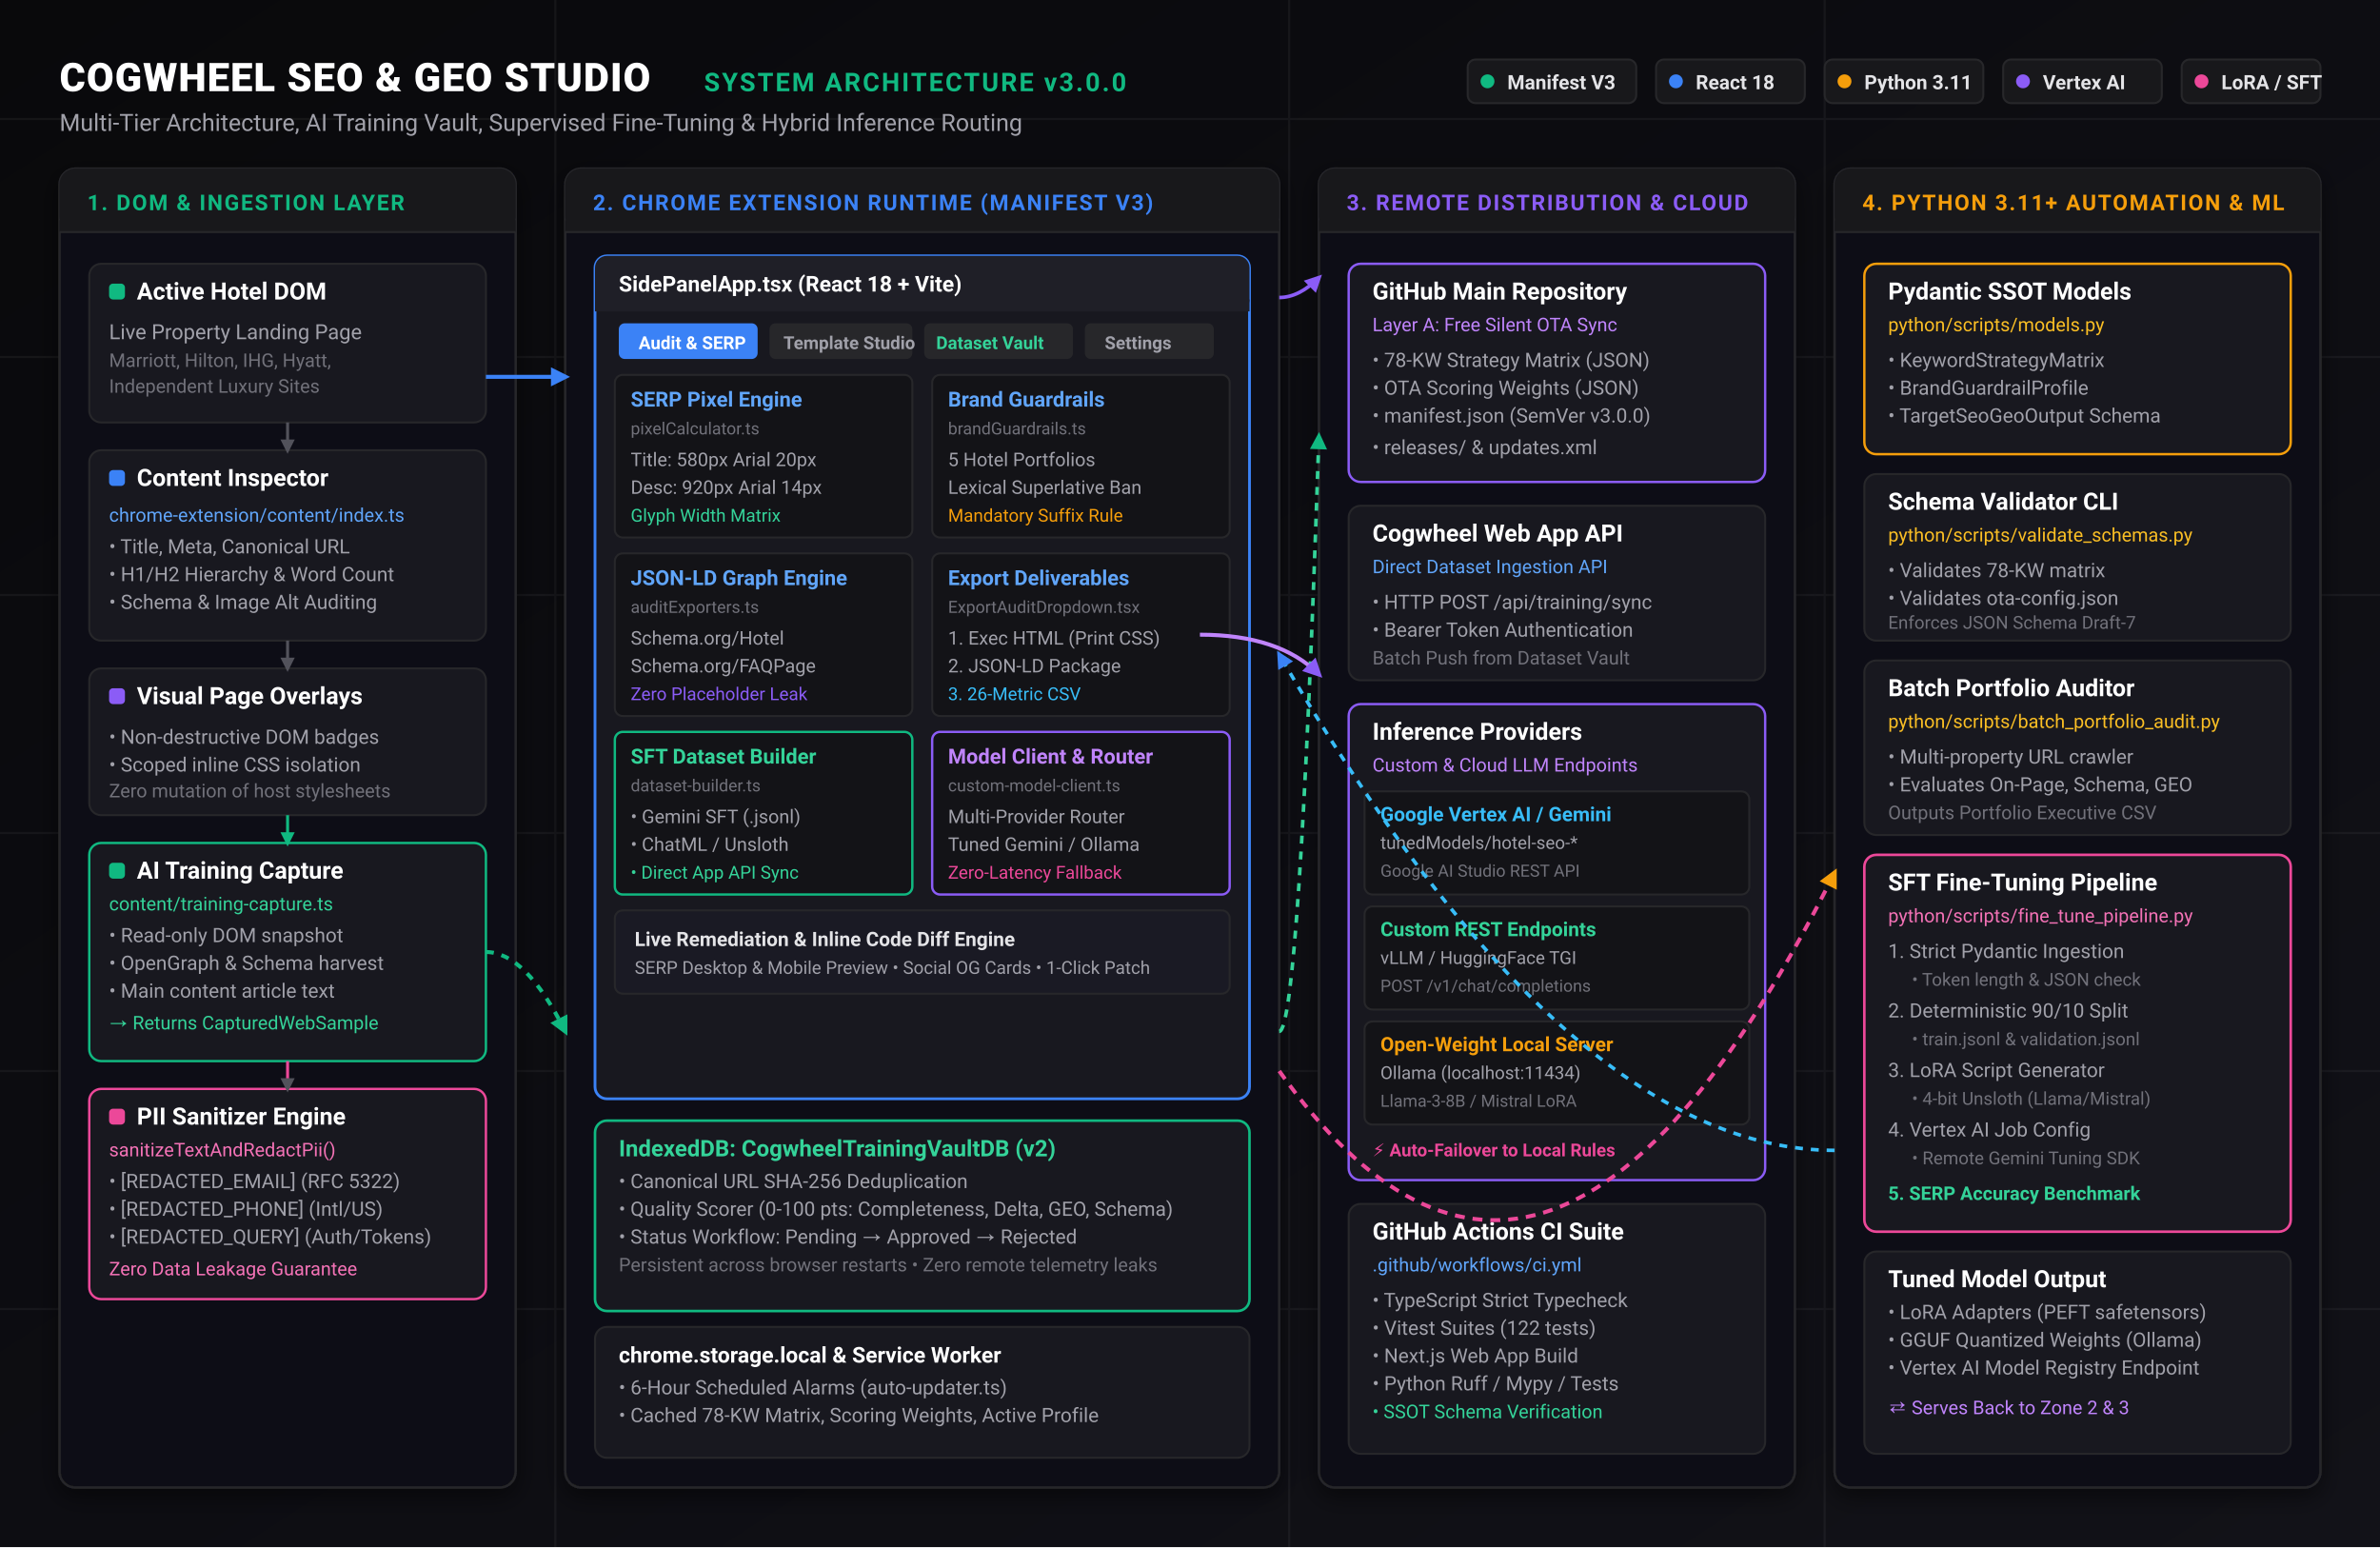
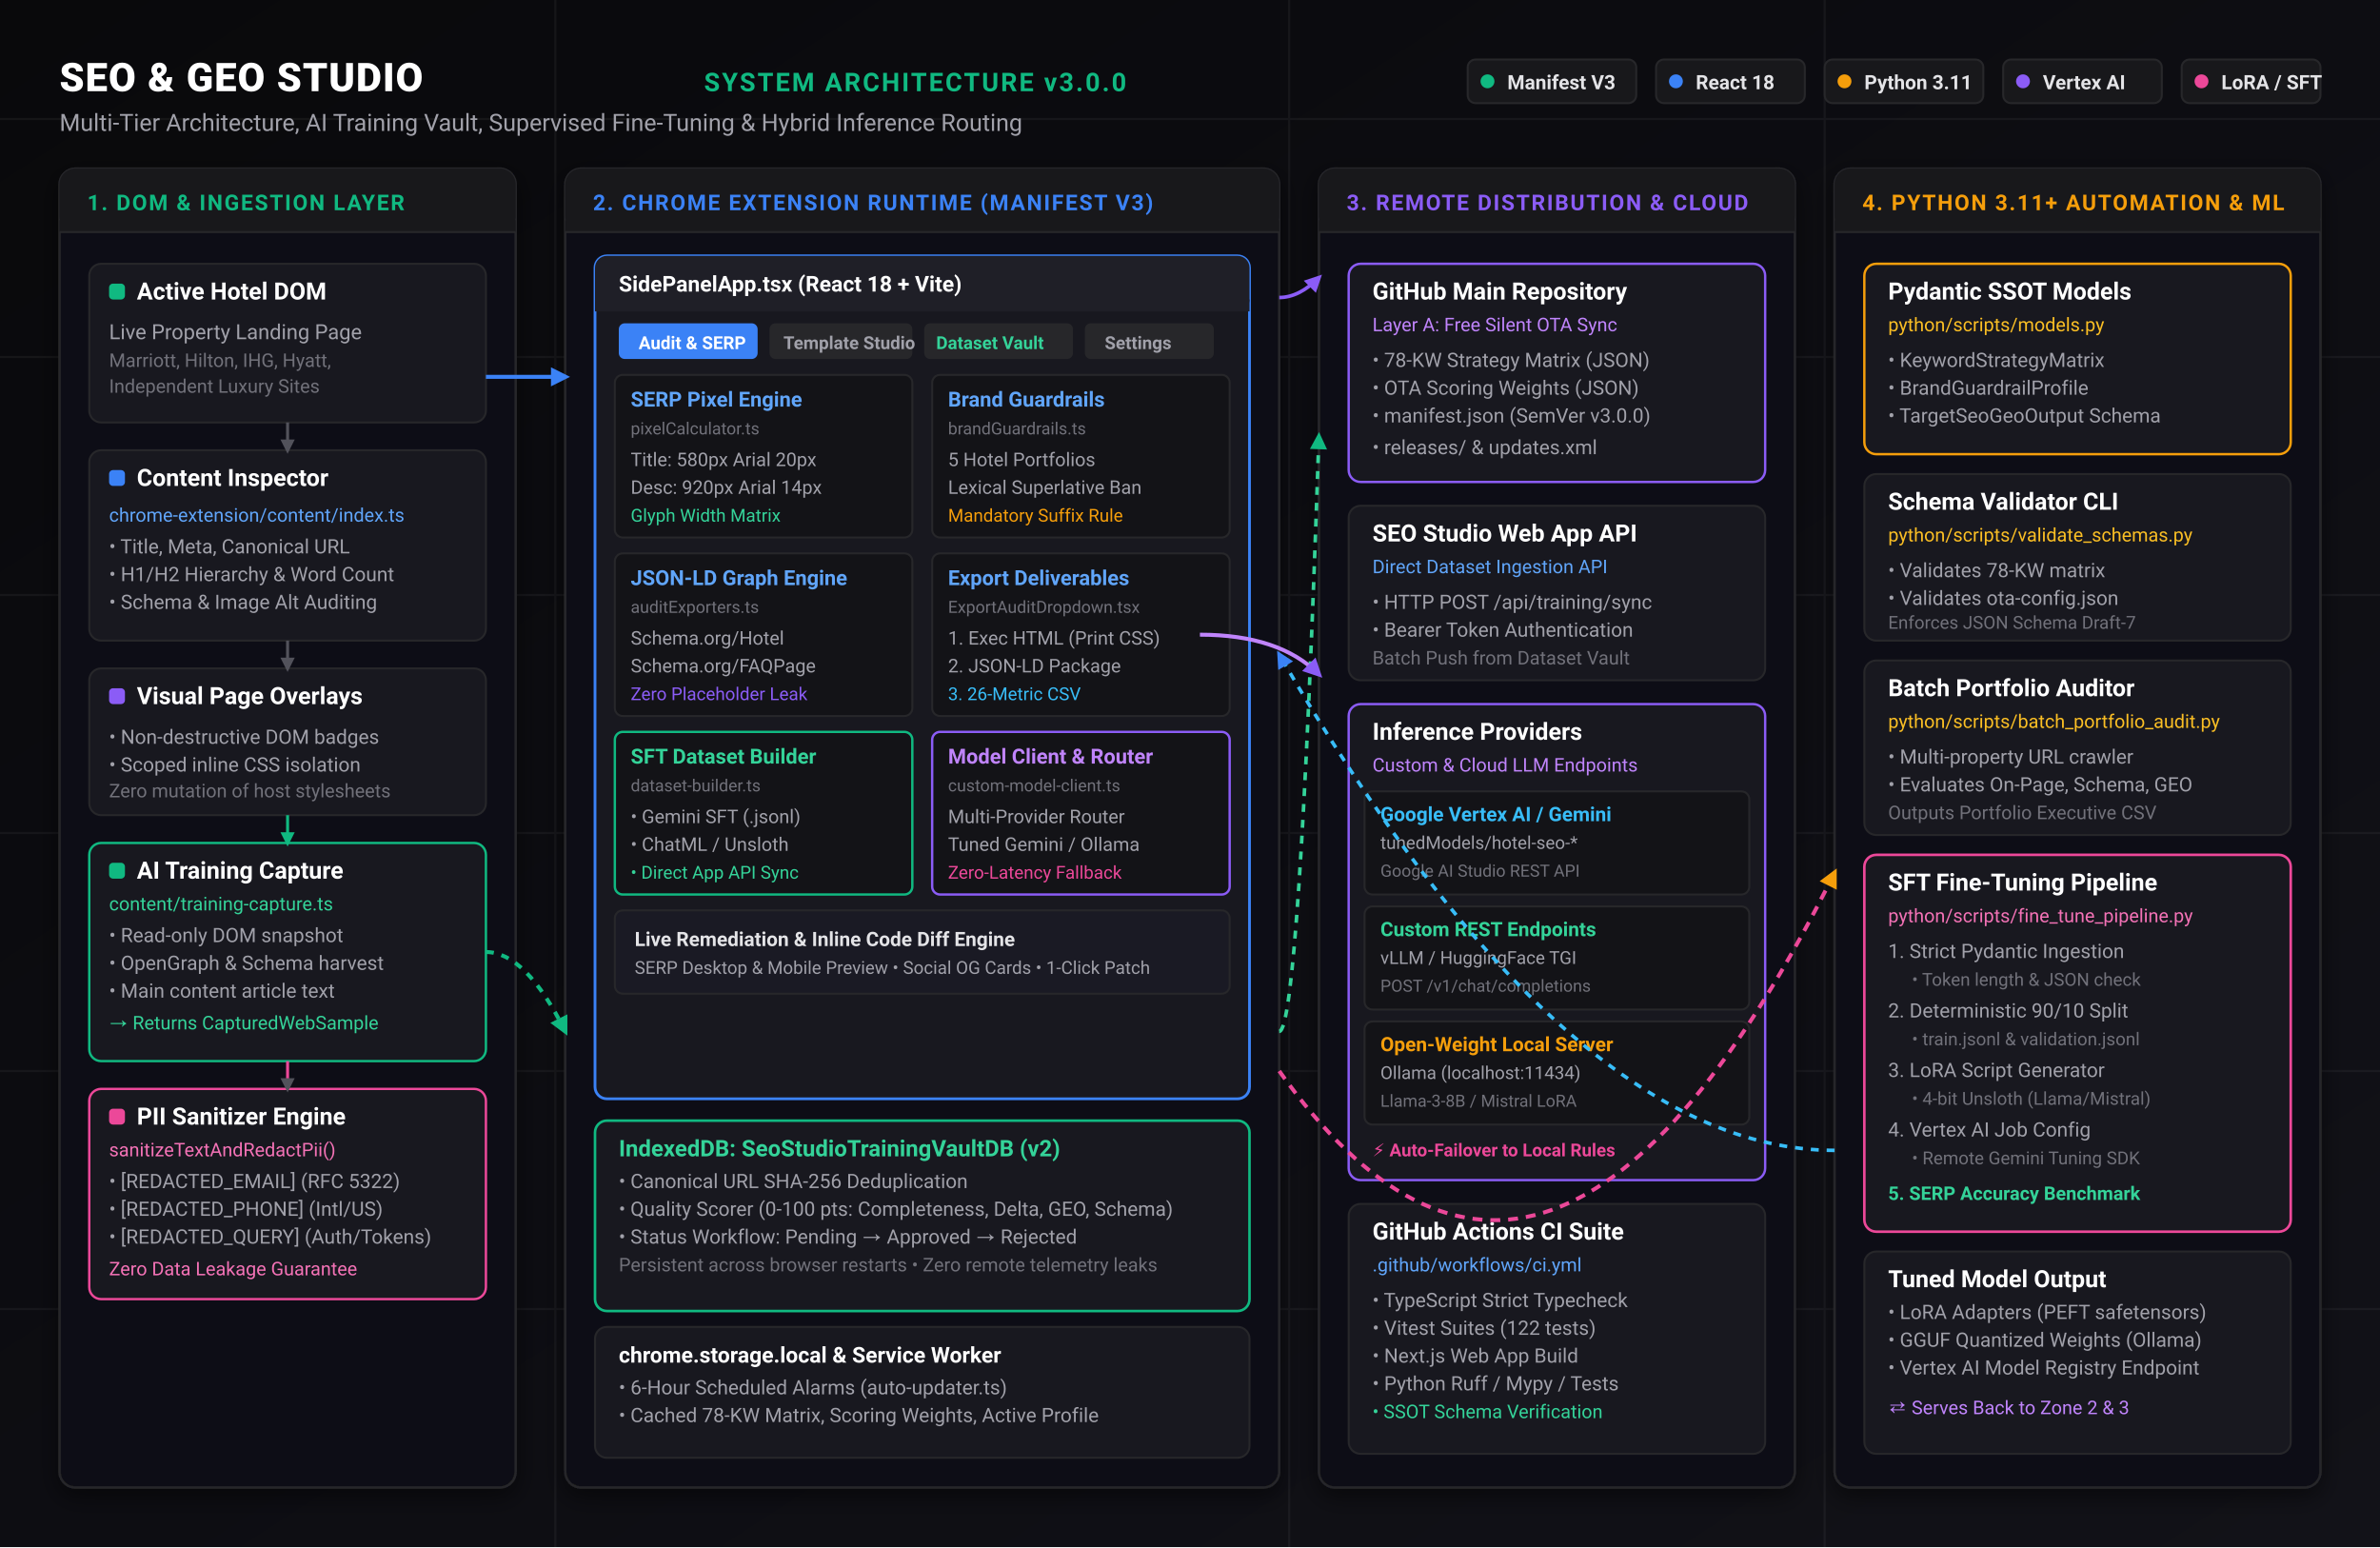
<svg xmlns="http://www.w3.org/2000/svg" viewBox="0 0 1200 780" width="100%" height="100%" style="background:#09090b; font-family: -apple-system, BlinkMacSystemFont, 'Segoe UI', Roboto, Helvetica, Arial, sans-serif;">
  <defs>
    <linearGradient id="bg-grad" x1="0%" y1="0%" x2="100%" y2="100%">
      <stop offset="0%" stop-color="#09090b" />
      <stop offset="50%" stop-color="#0d0d12" />
      <stop offset="100%" stop-color="#121218" />
    </linearGradient>
    <linearGradient id="blue-grad" x1="0%" y1="0%" x2="100%" y2="100%">
      <stop offset="0%" stop-color="#3b82f6" />
      <stop offset="100%" stop-color="#1d4ed8" />
    </linearGradient>
    <linearGradient id="emerald-grad" x1="0%" y1="0%" x2="100%" y2="100%">
      <stop offset="0%" stop-color="#10b981" />
      <stop offset="100%" stop-color="#047857" />
    </linearGradient>
    <linearGradient id="purple-grad" x1="0%" y1="0%" x2="100%" y2="100%">
      <stop offset="0%" stop-color="#8b5cf6" />
      <stop offset="100%" stop-color="#6d28d9" />
    </linearGradient>
    <linearGradient id="amber-grad" x1="0%" y1="0%" x2="100%" y2="100%">
      <stop offset="0%" stop-color="#f59e0b" />
      <stop offset="100%" stop-color="#b45309" />
    </linearGradient>
    <filter id="glow-blue" x="-20%" y="-20%" width="140%" height="140%">
      <feGaussianBlur stdDeviation="6" result="blur" />
      <feComposite in="SourceGraphic" in2="blur" operator="over" />
    </filter>
    <filter id="card-shadow" x="-10%" y="-10%" width="120%" height="120%">
      <feDropShadow dx="0" dy="4" stdDeviation="6" flood-color="#000000" flood-opacity="0.5" />
    </filter>
    <marker id="arrow-blue" viewBox="0 0 10 10" refX="6" refY="5" markerWidth="6" markerHeight="6" orient="auto-start-reverse">
      <path d="M 0 1 L 8 5 L 0 9 z" fill="#3b82f6" />
    </marker>
    <marker id="arrow-emerald" viewBox="0 0 10 10" refX="6" refY="5" markerWidth="6" markerHeight="6" orient="auto-start-reverse">
      <path d="M 0 1 L 8 5 L 0 9 z" fill="#10b981" />
    </marker>
    <marker id="arrow-purple" viewBox="0 0 10 10" refX="6" refY="5" markerWidth="6" markerHeight="6" orient="auto-start-reverse">
      <path d="M 0 1 L 8 5 L 0 9 z" fill="#8b5cf6" />
    </marker>
    <marker id="arrow-amber" viewBox="0 0 10 10" refX="6" refY="5" markerWidth="6" markerHeight="6" orient="auto-start-reverse">
      <path d="M 0 1 L 8 5 L 0 9 z" fill="#f59e0b" />
    </marker>
    <marker id="arrow-gray" viewBox="0 0 10 10" refX="6" refY="5" markerWidth="6" markerHeight="6" orient="auto-start-reverse">
      <path d="M 0 1 L 8 5 L 0 9 z" fill="#52525b" />
    </marker>
  </defs>
  <rect width="1200" height="780" fill="url(#bg-grad)" />
  <g opacity="0.05" stroke="#ffffff" stroke-width="1">
    <line x1="0" y1="60" x2="1200" y2="60" />
    <line x1="0" y1="180" x2="1200" y2="180" />
    <line x1="0" y1="300" x2="1200" y2="300" />
    <line x1="0" y1="420" x2="1200" y2="420" />
    <line x1="0" y1="540" x2="1200" y2="540" />
    <line x1="0" y1="660" x2="1200" y2="660" />
    <line x1="280" y1="0" x2="280" y2="780" />
    <line x1="650" y1="0" x2="650" y2="780" />
    <line x1="920" y1="0" x2="920" y2="780" />
  </g>
  <g transform="translate(30, 22)">
-     <text x="0" y="24" fill="#ffffff" font-size="20" font-weight="800" letter-spacing="0.5">COGWHEEL SEO &amp; GEO STUDIO</text>
+     <text x="0" y="24" fill="#ffffff" font-size="20" font-weight="800" letter-spacing="0.5">SEO &amp; GEO STUDIO</text>
    <text x="325" y="24" fill="#10b981" font-size="13" font-weight="700" letter-spacing="1">SYSTEM ARCHITECTURE v3.0.0</text>
    <text x="0" y="44" fill="#a1a1aa" font-size="12">Multi-Tier Architecture, AI Training Vault, Supervised Fine-Tuning &amp; Hybrid Inference Routing</text>
    <g transform="translate(710, 8)">
      <rect x="0" y="0" width="85" height="22" rx="4" fill="#18181b" stroke="#27272a" />
      <circle cx="10" cy="11" r="3.5" fill="#10b981" />
      <text x="20" y="15" fill="#e4e4e7" font-size="10" font-weight="600">Manifest V3</text>
      <rect x="95" y="0" width="75" height="22" rx="4" fill="#18181b" stroke="#27272a" />
      <circle cx="105" cy="11" r="3.5" fill="#3b82f6" />
      <text x="115" y="15" fill="#e4e4e7" font-size="10" font-weight="600">React 18</text>
      <rect x="180" y="0" width="80" height="22" rx="4" fill="#18181b" stroke="#27272a" />
      <circle cx="190" cy="11" r="3.5" fill="#f59e0b" />
      <text x="200" y="15" fill="#e4e4e7" font-size="10" font-weight="600">Python 3.11</text>
      <rect x="270" y="0" width="80" height="22" rx="4" fill="#18181b" stroke="#27272a" />
      <circle cx="280" cy="11" r="3.5" fill="#8b5cf6" />
      <text x="290" y="15" fill="#e4e4e7" font-size="10" font-weight="600">Vertex AI</text>
      <rect x="360" y="0" width="70" height="22" rx="4" fill="#18181b" stroke="#27272a" />
      <circle cx="370" cy="11" r="3.5" fill="#ec4899" />
      <text x="380" y="15" fill="#e4e4e7" font-size="10" font-weight="600">LoRA / SFT</text>
    </g>
  </g>
  <g transform="translate(30, 85)">
    <rect width="230" height="665" rx="8" fill="#111116" stroke="#27272a" stroke-width="1.2" filter="url(#card-shadow)" />
    <rect width="230" height="32" rx="8" fill="#18181b" />
    <rect y="26" width="230" height="6" fill="#18181b" />
    <line x1="0" y1="32" x2="230" y2="32" stroke="#27272a" />
    <text x="14" y="21" fill="#10b981" font-size="11" font-weight="700" letter-spacing="0.8">1. DOM &amp; INGESTION LAYER</text>
    <g transform="translate(15, 48)">
      <rect width="200" height="80" rx="6" fill="#18181f" stroke="#27272a" />
      <rect x="10" y="10" width="8" height="8" rx="2" fill="#10b981" />
      <text x="24" y="18" fill="#ffffff" font-size="12" font-weight="700">Active Hotel DOM</text>
      <text x="10" y="38" fill="#a1a1aa" font-size="10.5">Live Property Landing Page</text>
      <text x="10" y="52" fill="#71717a" font-size="9.5">Marriott, Hilton, IHG, Hyatt,</text>
      <text x="10" y="65" fill="#71717a" font-size="9.5">Independent Luxury Sites</text>
    </g>
    <g transform="translate(15, 142)">
      <rect width="200" height="96" rx="6" fill="#18181f" stroke="#27272a" />
      <rect x="10" y="10" width="8" height="8" rx="2" fill="#3b82f6" />
      <text x="24" y="18" fill="#ffffff" font-size="12" font-weight="700">Content Inspector</text>
      <text x="10" y="36" fill="#60a5fa" font-size="9.5">chrome-extension/content/index.ts</text>
      <text x="10" y="52" fill="#a1a1aa" font-size="10">• Title, Meta, Canonical URL</text>
      <text x="10" y="66" fill="#a1a1aa" font-size="10">• H1/H2 Hierarchy &amp; Word Count</text>
      <text x="10" y="80" fill="#a1a1aa" font-size="10">• Schema &amp; Image Alt Auditing</text>
    </g>
    <g transform="translate(15, 252)">
      <rect width="200" height="74" rx="6" fill="#18181f" stroke="#27272a" />
      <rect x="10" y="10" width="8" height="8" rx="2" fill="#8b5cf6" />
      <text x="24" y="18" fill="#ffffff" font-size="12" font-weight="700">Visual Page Overlays</text>
      <text x="10" y="38" fill="#a1a1aa" font-size="10">• Non-destructive DOM badges</text>
      <text x="10" y="52" fill="#a1a1aa" font-size="10">• Scoped inline CSS isolation</text>
      <text x="10" y="65" fill="#71717a" font-size="9.5">Zero mutation of host stylesheets</text>
    </g>
    <g transform="translate(15, 340)">
      <rect width="200" height="110" rx="6" fill="#18181f" stroke="#10b981" stroke-width="1.2" />
      <rect x="10" y="10" width="8" height="8" rx="2" fill="#10b981" />
      <text x="24" y="18" fill="#ffffff" font-size="12" font-weight="700">AI Training Capture</text>
      <text x="10" y="34" fill="#34d399" font-size="9.5">content/training-capture.ts</text>
      <text x="10" y="50" fill="#a1a1aa" font-size="10">• Read-only DOM snapshot</text>
      <text x="10" y="64" fill="#a1a1aa" font-size="10">• OpenGraph &amp; Schema harvest</text>
      <text x="10" y="78" fill="#a1a1aa" font-size="10">• Main content article text</text>
      <text x="10" y="94" fill="#34d399" font-size="9.5">→ Returns CapturedWebSample</text>
    </g>
    <g transform="translate(15, 464)">
      <rect width="200" height="106" rx="6" fill="#18181f" stroke="#ec4899" stroke-width="1.2" />
      <rect x="10" y="10" width="8" height="8" rx="2" fill="#ec4899" />
      <text x="24" y="18" fill="#ffffff" font-size="12" font-weight="700">PII Sanitizer Engine</text>
      <text x="10" y="34" fill="#f472b6" font-size="9.5">sanitizeTextAndRedactPii()</text>
      <text x="10" y="50" fill="#a1a1aa" font-size="10">• [REDACTED_EMAIL] (RFC 5322)</text>
      <text x="10" y="64" fill="#a1a1aa" font-size="10">• [REDACTED_PHONE] (Intl/US)</text>
      <text x="10" y="78" fill="#a1a1aa" font-size="10">• [REDACTED_QUERY] (Auth/Tokens)</text>
      <text x="10" y="94" fill="#f472b6" font-size="9.5">Zero Data Leakage Guarantee</text>
    </g>
    <line x1="115" y1="128" x2="115" y2="142" stroke="#52525b" stroke-width="1.5" marker-end="url(#arrow-gray)" />
    <line x1="115" y1="238" x2="115" y2="252" stroke="#52525b" stroke-width="1.5" marker-end="url(#arrow-gray)" />
    <line x1="115" y1="326" x2="115" y2="340" stroke="#10b981" stroke-width="1.5" marker-end="url(#arrow-emerald)" />
    <line x1="115" y1="450" x2="115" y2="464" stroke="#ec4899" stroke-width="1.5" marker-end="url(#arrow-gray)" />
  </g>
  <g transform="translate(285, 85)">
    <rect width="360" height="665" rx="8" fill="#111116" stroke="#27272a" stroke-width="1.2" filter="url(#card-shadow)" />
    <rect width="360" height="32" rx="8" fill="#18181b" />
    <rect y="26" width="360" height="6" fill="#18181b" />
    <line x1="0" y1="32" x2="360" y2="32" stroke="#27272a" />
    <text x="14" y="21" fill="#3b82f6" font-size="11" font-weight="700" letter-spacing="0.8">2. CHROME EXTENSION RUNTIME (MANIFEST V3)</text>
    <g transform="translate(15, 44)">
      <rect width="330" height="425" rx="6" fill="#18181f" stroke="#3b82f6" stroke-width="1.4" />
      <rect width="330" height="28" rx="6" fill="#1f1f27" />
      <rect y="22" width="330" height="6" fill="#1f1f27" />
      <text x="12" y="18" fill="#ffffff" font-size="11" font-weight="700">SidePanelApp.tsx (React 18 + Vite)</text>
      <g transform="translate(12, 34)">
        <rect x="0" y="0" width="70" height="18" rx="3" fill="#3b82f6" />
        <text x="10" y="13" fill="#ffffff" font-size="9" font-weight="700">Audit &amp; SERP</text>
        <rect x="76" y="0" width="72" height="18" rx="3" fill="#27272a" />
        <text x="83" y="13" fill="#a1a1aa" font-size="9" font-weight="600">Template Studio</text>
        <rect x="154" y="0" width="75" height="18" rx="3" fill="#27272a" />
        <text x="160" y="13" fill="#34d399" font-size="9" font-weight="700">Dataset Vault</text>
        <rect x="235" y="0" width="65" height="18" rx="3" fill="#27272a" />
        <text x="245" y="13" fill="#a1a1aa" font-size="9" font-weight="600">Settings</text>
      </g>
      <g transform="translate(10, 60)">
        <g transform="translate(0, 0)">
          <rect width="150" height="82" rx="4" fill="#131317" stroke="#27272a" />
          <text x="8" y="16" fill="#60a5fa" font-size="10.5" font-weight="700">SERP Pixel Engine</text>
          <text x="8" y="30" fill="#71717a" font-size="8.5">pixelCalculator.ts</text>
          <text x="8" y="46" fill="#a1a1aa" font-size="9.5">Title: 580px Arial 20px</text>
          <text x="8" y="60" fill="#a1a1aa" font-size="9.5">Desc: 920px Arial 14px</text>
          <text x="8" y="74" fill="#34d399" font-size="9">Glyph Width Matrix</text>
        </g>
        <g transform="translate(160, 0)">
          <rect width="150" height="82" rx="4" fill="#131317" stroke="#27272a" />
          <text x="8" y="16" fill="#60a5fa" font-size="10.5" font-weight="700">Brand Guardrails</text>
          <text x="8" y="30" fill="#71717a" font-size="8.5">brandGuardrails.ts</text>
          <text x="8" y="46" fill="#a1a1aa" font-size="9.5">5 Hotel Portfolios</text>
          <text x="8" y="60" fill="#a1a1aa" font-size="9.5">Lexical Superlative Ban</text>
          <text x="8" y="74" fill="#f59e0b" font-size="9">Mandatory Suffix Rule</text>
        </g>
        <g transform="translate(0, 90)">
          <rect width="150" height="82" rx="4" fill="#131317" stroke="#27272a" />
          <text x="8" y="16" fill="#60a5fa" font-size="10.5" font-weight="700">JSON-LD Graph Engine</text>
          <text x="8" y="30" fill="#71717a" font-size="8.5">auditExporters.ts</text>
          <text x="8" y="46" fill="#a1a1aa" font-size="9.5">Schema.org/Hotel</text>
          <text x="8" y="60" fill="#a1a1aa" font-size="9.5">Schema.org/FAQPage</text>
          <text x="8" y="74" fill="#8b5cf6" font-size="9">Zero Placeholder Leak</text>
        </g>
        <g transform="translate(160, 90)">
          <rect width="150" height="82" rx="4" fill="#131317" stroke="#27272a" />
          <text x="8" y="16" fill="#60a5fa" font-size="10.5" font-weight="700">Export Deliverables</text>
          <text x="8" y="30" fill="#71717a" font-size="8.5">ExportAuditDropdown.tsx</text>
          <text x="8" y="46" fill="#a1a1aa" font-size="9.5">1. Exec HTML (Print CSS)</text>
          <text x="8" y="60" fill="#a1a1aa" font-size="9.5">2. JSON-LD Package</text>
          <text x="8" y="74" fill="#38bdf8" font-size="9">3. 26-Metric CSV</text>
        </g>
        <g transform="translate(0, 180)">
          <rect width="150" height="82" rx="4" fill="#131317" stroke="#10b981" stroke-width="1.2" />
          <text x="8" y="16" fill="#34d399" font-size="10.5" font-weight="700">SFT Dataset Builder</text>
          <text x="8" y="30" fill="#71717a" font-size="8.5">dataset-builder.ts</text>
          <text x="8" y="46" fill="#a1a1aa" font-size="9.5">• Gemini SFT (.jsonl)</text>
          <text x="8" y="60" fill="#a1a1aa" font-size="9.5">• ChatML / Unsloth</text>
          <text x="8" y="74" fill="#34d399" font-size="9">• Direct App API Sync</text>
        </g>
        <g transform="translate(160, 180)">
          <rect width="150" height="82" rx="4" fill="#131317" stroke="#8b5cf6" stroke-width="1.2" />
          <text x="8" y="16" fill="#c084fc" font-size="10.5" font-weight="700">Model Client &amp; Router</text>
          <text x="8" y="30" fill="#71717a" font-size="8.5">custom-model-client.ts</text>
          <text x="8" y="46" fill="#a1a1aa" font-size="9.5">Multi-Provider Router</text>
          <text x="8" y="60" fill="#a1a1aa" font-size="9.5">Tuned Gemini / Ollama</text>
          <text x="8" y="74" fill="#ec4899" font-size="9">Zero-Latency Fallback</text>
        </g>
        <g transform="translate(0, 270)">
          <rect width="310" height="42" rx="4" fill="#1a1a24" stroke="#27272a" />
          <text x="10" y="18" fill="#e4e4e7" font-size="10" font-weight="700">Live Remediation &amp; Inline Code Diff Engine</text>
          <text x="10" y="32" fill="#a1a1aa" font-size="9">SERP Desktop &amp; Mobile Preview • Social OG Cards • 1-Click Patch</text>
        </g>
      </g>
    </g>
    <g transform="translate(15, 480)">
      <g transform="translate(0, 0)">
        <rect width="330" height="96" rx="6" fill="#18181f" stroke="#10b981" stroke-width="1.3" />
-         <text x="12" y="18" fill="#34d399" font-size="11.5" font-weight="700">IndexedDB: CogwheelTrainingVaultDB (v2)</text>
+         <text x="12" y="18" fill="#34d399" font-size="11.5" font-weight="700">IndexedDB: SeoStudioTrainingVaultDB (v2)</text>
        <text x="12" y="34" fill="#a1a1aa" font-size="10">• Canonical URL SHA-256 Deduplication</text>
        <text x="12" y="48" fill="#a1a1aa" font-size="10">• Quality Scorer (0-100 pts: Completeness, Delta, GEO, Schema)</text>
        <text x="12" y="62" fill="#a1a1aa" font-size="10">• Status Workflow: Pending → Approved → Rejected</text>
        <text x="12" y="76" fill="#71717a" font-size="9.5">Persistent across browser restarts • Zero remote telemetry leaks</text>
      </g>
      <g transform="translate(0, 104)">
        <rect width="330" height="66" rx="6" fill="#18181f" stroke="#27272a" />
        <text x="12" y="18" fill="#ffffff" font-size="11" font-weight="700">chrome.storage.local &amp; Service Worker</text>
        <text x="12" y="34" fill="#a1a1aa" font-size="10">• 6-Hour Scheduled Alarms (auto-updater.ts)</text>
        <text x="12" y="48" fill="#a1a1aa" font-size="10">• Cached 78-KW Matrix, Scoring Weights, Active Profile</text>
      </g>
    </g>
  </g>
  <g transform="translate(665, 85)">
    <rect width="240" height="665" rx="8" fill="#111116" stroke="#27272a" stroke-width="1.2" filter="url(#card-shadow)" />
    <rect width="240" height="32" rx="8" fill="#18181b" />
    <rect y="26" width="240" height="6" fill="#18181b" />
    <line x1="0" y1="32" x2="240" y2="32" stroke="#27272a" />
    <text x="14" y="21" fill="#8b5cf6" font-size="11" font-weight="700" letter-spacing="0.8">3. REMOTE DISTRIBUTION &amp; CLOUD</text>
    <g transform="translate(15, 48)">
      <rect width="210" height="110" rx="6" fill="#18181f" stroke="#8b5cf6" stroke-width="1.2" />
      <text x="12" y="18" fill="#ffffff" font-size="12" font-weight="700">GitHub Main Repository</text>
      <text x="12" y="34" fill="#c084fc" font-size="9.5">Layer A: Free Silent OTA Sync</text>
      <text x="12" y="52" fill="#a1a1aa" font-size="10">• 78-KW Strategy Matrix (JSON)</text>
      <text x="12" y="66" fill="#a1a1aa" font-size="10">• OTA Scoring Weights (JSON)</text>
      <text x="12" y="80" fill="#a1a1aa" font-size="10">• manifest.json (SemVer v3.0.0)</text>
      <text x="12" y="96" fill="#a1a1aa" font-size="10">• releases/ &amp; updates.xml</text>
    </g>
    <g transform="translate(15, 170)">
      <rect width="210" height="88" rx="6" fill="#18181f" stroke="#27272a" />
-       <text x="12" y="18" fill="#ffffff" font-size="12" font-weight="700">Cogwheel Web App API</text>
+       <text x="12" y="18" fill="#ffffff" font-size="12" font-weight="700">SEO Studio Web App API</text>
      <text x="12" y="34" fill="#60a5fa" font-size="9.5">Direct Dataset Ingestion API</text>
      <text x="12" y="52" fill="#a1a1aa" font-size="10">• HTTP POST /api/training/sync</text>
      <text x="12" y="66" fill="#a1a1aa" font-size="10">• Bearer Token Authentication</text>
      <text x="12" y="80" fill="#71717a" font-size="9.5">Batch Push from Dataset Vault</text>
    </g>
    <g transform="translate(15, 270)">
      <rect width="210" height="240" rx="6" fill="#18181f" stroke="#8b5cf6" stroke-width="1.2" />
      <text x="12" y="18" fill="#ffffff" font-size="12" font-weight="700">Inference Providers</text>
      <text x="12" y="34" fill="#c084fc" font-size="9.5">Custom &amp; Cloud LLM Endpoints</text>
      <g transform="translate(8, 44)">
        <rect width="194" height="52" rx="4" fill="#131317" stroke="#27272a" />
        <text x="8" y="15" fill="#38bdf8" font-size="10" font-weight="700">Google Vertex AI / Gemini</text>
        <text x="8" y="29" fill="#a1a1aa" font-size="9">tunedModels/hotel-seo-*</text>
        <text x="8" y="43" fill="#71717a" font-size="8.5">Google AI Studio REST API</text>
      </g>
      <g transform="translate(8, 102)">
        <rect width="194" height="52" rx="4" fill="#131317" stroke="#27272a" />
        <text x="8" y="15" fill="#34d399" font-size="10" font-weight="700">Custom REST Endpoints</text>
        <text x="8" y="29" fill="#a1a1aa" font-size="9">vLLM / HuggingFace TGI</text>
        <text x="8" y="43" fill="#71717a" font-size="8.5">POST /v1/chat/completions</text>
      </g>
      <g transform="translate(8, 160)">
        <rect width="194" height="52" rx="4" fill="#131317" stroke="#27272a" />
        <text x="8" y="15" fill="#f59e0b" font-size="10" font-weight="700">Open-Weight Local Server</text>
        <text x="8" y="29" fill="#a1a1aa" font-size="9">Ollama (localhost:11434)</text>
        <text x="8" y="43" fill="#71717a" font-size="8.5">Llama-3-8B / Mistral LoRA</text>
      </g>
      <text x="12" y="228" fill="#ec4899" font-size="9" font-weight="600">⚡ Auto-Failover to Local Rules</text>
    </g>
    <g transform="translate(15, 522)">
      <rect width="210" height="126" rx="6" fill="#18181f" stroke="#27272a" />
      <text x="12" y="18" fill="#ffffff" font-size="12" font-weight="700">GitHub Actions CI Suite</text>
      <text x="12" y="34" fill="#60a5fa" font-size="9.5">.github/workflows/ci.yml</text>
      <text x="12" y="52" fill="#a1a1aa" font-size="10">• TypeScript Strict Typecheck</text>
      <text x="12" y="66" fill="#a1a1aa" font-size="10">• Vitest Suites (122 tests)</text>
      <text x="12" y="80" fill="#a1a1aa" font-size="10">• Next.js Web App Build</text>
      <text x="12" y="94" fill="#a1a1aa" font-size="10">• Python Ruff / Mypy / Tests</text>
      <text x="12" y="108" fill="#34d399" font-size="9.5">• SSOT Schema Verification</text>
    </g>
  </g>
  <g transform="translate(925, 85)">
    <rect width="245" height="665" rx="8" fill="#111116" stroke="#27272a" stroke-width="1.2" filter="url(#card-shadow)" />
    <rect width="245" height="32" rx="8" fill="#18181b" />
    <rect y="26" width="245" height="6" fill="#18181b" />
    <line x1="0" y1="32" x2="245" y2="32" stroke="#27272a" />
    <text x="14" y="21" fill="#f59e0b" font-size="11" font-weight="700" letter-spacing="0.8">4. PYTHON 3.11+ AUTOMATION &amp; ML</text>
    <g transform="translate(15, 48)">
      <rect width="215" height="96" rx="6" fill="#18181f" stroke="#f59e0b" stroke-width="1.2" />
      <text x="12" y="18" fill="#ffffff" font-size="12" font-weight="700">Pydantic SSOT Models</text>
      <text x="12" y="34" fill="#fbbf24" font-size="9.5">python/scripts/models.py</text>
      <text x="12" y="52" fill="#a1a1aa" font-size="10">• KeywordStrategyMatrix</text>
      <text x="12" y="66" fill="#a1a1aa" font-size="10">• BrandGuardrailProfile</text>
      <text x="12" y="80" fill="#a1a1aa" font-size="10">• TargetSeoGeoOutput Schema</text>
    </g>
    <g transform="translate(15, 154)">
      <rect width="215" height="84" rx="6" fill="#18181f" stroke="#27272a" />
      <text x="12" y="18" fill="#ffffff" font-size="12" font-weight="700">Schema Validator CLI</text>
      <text x="12" y="34" fill="#fbbf24" font-size="9.5">python/scripts/validate_schemas.py</text>
      <text x="12" y="52" fill="#a1a1aa" font-size="10">• Validates 78-KW matrix</text>
      <text x="12" y="66" fill="#a1a1aa" font-size="10">• Validates ota-config.json</text>
      <text x="12" y="78" fill="#71717a" font-size="9">Enforces JSON Schema Draft-7</text>
    </g>
    <g transform="translate(15, 248)">
      <rect width="215" height="88" rx="6" fill="#18181f" stroke="#27272a" />
      <text x="12" y="18" fill="#ffffff" font-size="12" font-weight="700">Batch Portfolio Auditor</text>
      <text x="12" y="34" fill="#fbbf24" font-size="9.5">python/scripts/batch_portfolio_audit.py</text>
      <text x="12" y="52" fill="#a1a1aa" font-size="10">• Multi-property URL crawler</text>
      <text x="12" y="66" fill="#a1a1aa" font-size="10">• Evaluates On-Page, Schema, GEO</text>
      <text x="12" y="80" fill="#71717a" font-size="9.5">Outputs Portfolio Executive CSV</text>
    </g>
    <g transform="translate(15, 346)">
      <rect width="215" height="190" rx="6" fill="#18181f" stroke="#ec4899" stroke-width="1.3" />
      <text x="12" y="18" fill="#ffffff" font-size="12" font-weight="700">SFT Fine-Tuning Pipeline</text>
      <text x="12" y="34" fill="#f472b6" font-size="9.5">python/scripts/fine_tune_pipeline.py</text>
      <text x="12" y="52" fill="#a1a1aa" font-size="10">1. Strict Pydantic Ingestion</text>
      <text x="24" y="66" fill="#71717a" font-size="9">• Token length &amp; JSON check</text>
      <text x="12" y="82" fill="#a1a1aa" font-size="10">2. Deterministic 90/10 Split</text>
      <text x="24" y="96" fill="#71717a" font-size="9">• train.jsonl &amp; validation.jsonl</text>
      <text x="12" y="112" fill="#a1a1aa" font-size="10">3. LoRA Script Generator</text>
      <text x="24" y="126" fill="#71717a" font-size="9">• 4-bit Unsloth (Llama/Mistral)</text>
      <text x="12" y="142" fill="#a1a1aa" font-size="10">4. Vertex AI Job Config</text>
      <text x="24" y="156" fill="#71717a" font-size="9">• Remote Gemini Tuning SDK</text>
      <text x="12" y="174" fill="#34d399" font-size="9.5" font-weight="600">5. SERP Accuracy Benchmark</text>
    </g>
    <g transform="translate(15, 546)">
      <rect width="215" height="102" rx="6" fill="#18181f" stroke="#27272a" />
      <text x="12" y="18" fill="#ffffff" font-size="12" font-weight="700">Tuned Model Output</text>
      <text x="12" y="34" fill="#a1a1aa" font-size="10">• LoRA Adapters (PEFT safetensors)</text>
      <text x="12" y="48" fill="#a1a1aa" font-size="10">• GGUF Quantized Weights (Ollama)</text>
      <text x="12" y="62" fill="#a1a1aa" font-size="10">• Vertex AI Model Registry Endpoint</text>
      <text x="12" y="82" fill="#c084fc" font-size="9.5">⇄ Serves Back to Zone 2 &amp; 3</text>
    </g>
  </g>
  <path d="M 245 480 Q 265 480, 285 520" fill="none" stroke="#10b981" stroke-width="2" stroke-dasharray="4,4" marker-end="url(#arrow-emerald)" />
  <path d="M 245 190 Q 265 190, 285 190" fill="none" stroke="#3b82f6" stroke-width="2" marker-end="url(#arrow-blue)" />
  <path d="M 645 150 Q 655 150, 665 140" fill="none" stroke="#8b5cf6" stroke-width="1.8" marker-end="url(#arrow-purple)" />
  <path d="M 645 520 Q 655 520, 665 220" fill="none" stroke="#34d399" stroke-width="1.8" stroke-dasharray="4,4" marker-end="url(#arrow-emerald)" />
  <path d="M 605 320 Q 645 320, 665 340" fill="none" stroke="#c084fc" stroke-width="2" marker-end="url(#arrow-purple)" />
  <path d="M 645 540 Q 780 730, 925 440" fill="none" stroke="#ec4899" stroke-width="2" stroke-dasharray="5,4" marker-end="url(#arrow-amber)" />
  <path d="M 925 580 Q 790 580, 645 330" fill="none" stroke="#38bdf8" stroke-width="1.8" stroke-dasharray="4,4" marker-end="url(#arrow-blue)" />
</svg>
